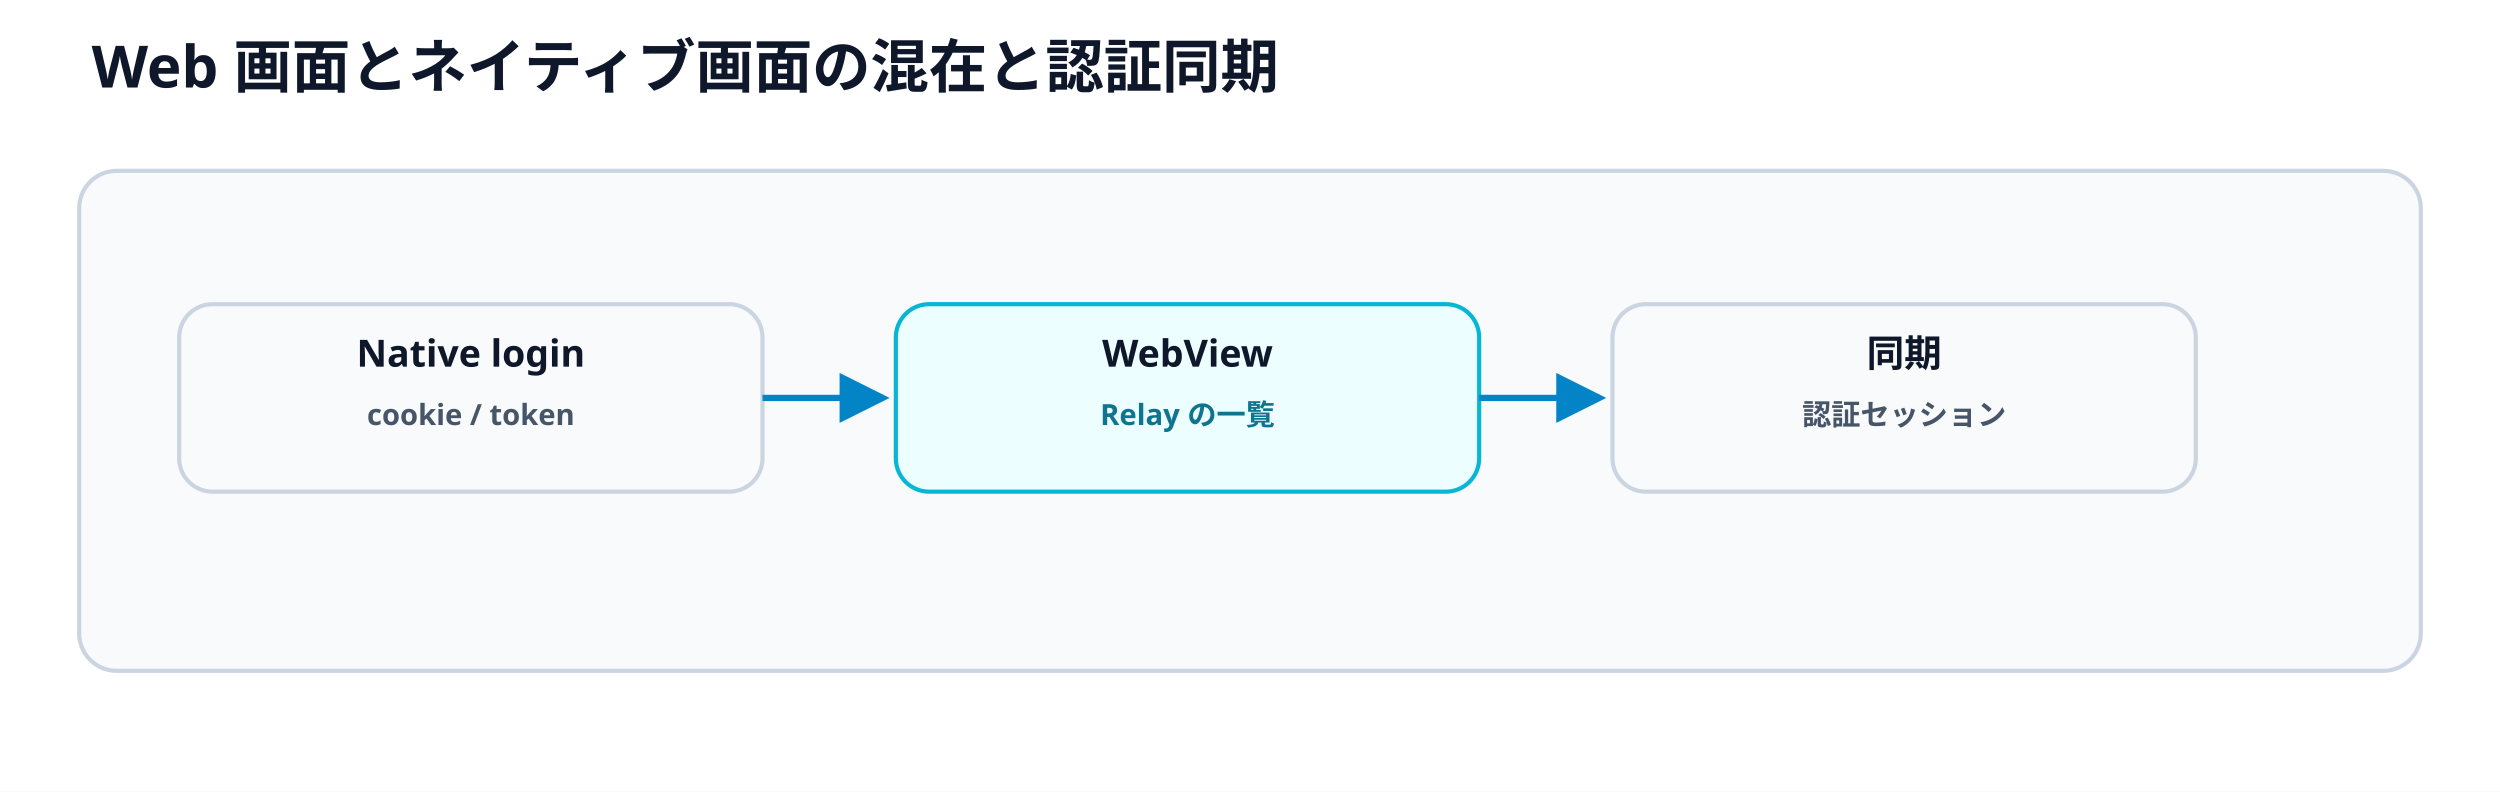
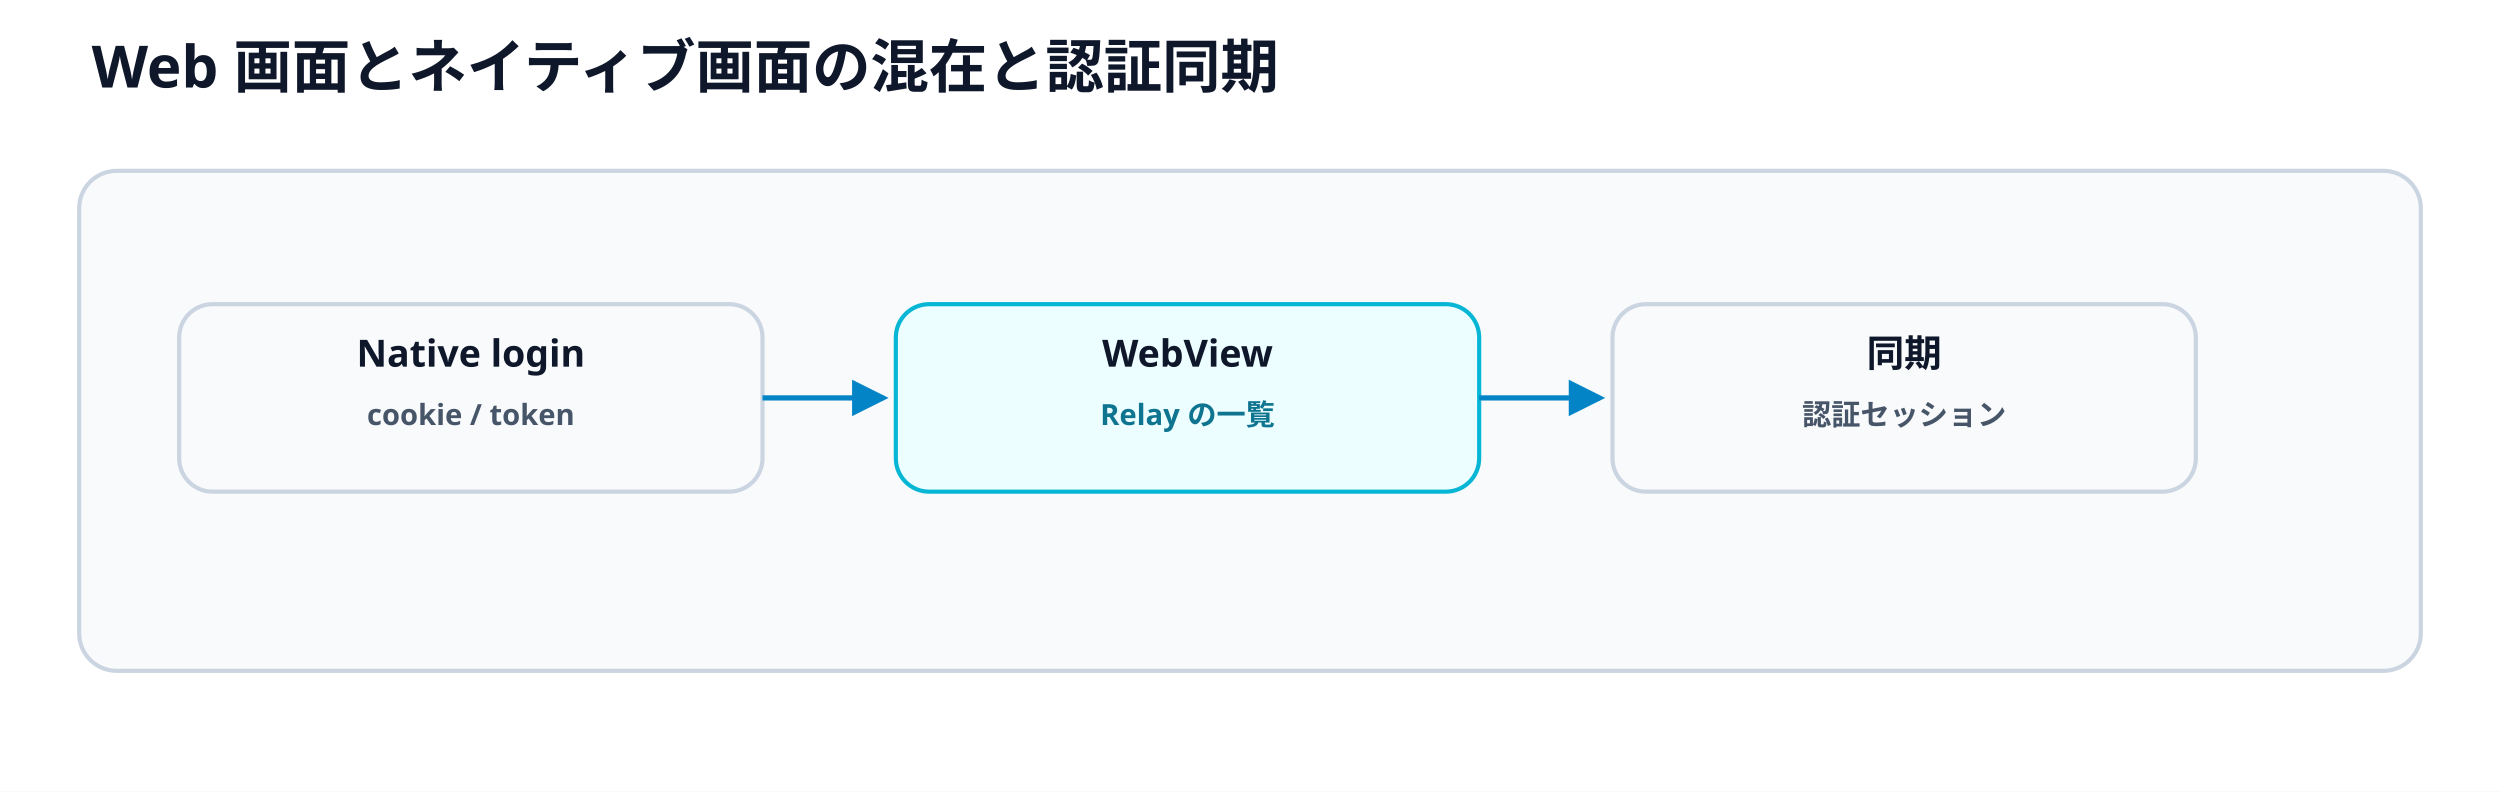
<svg xmlns="http://www.w3.org/2000/svg" width="1200" height="380" viewBox="0 0 1200 380" role="img" aria-labelledby="title desc">
  <defs>
-     <marker id="arrow" markerWidth="8" markerHeight="8" refX="7" refY="4" orient="auto">
-       <path d="M0,0 L8,4 L0,8 z" fill="#0284c7" />
+     <marker id="arrow" markerWidth="7" markerHeight="7" refX="6" refY="3.5" orient="auto">
+       <path d="M0,0 L7,3.5 L0,7 z" fill="#0284c7" />
    </marker>
  </defs>
  <rect width="1200" height="380" fill="#ffffff" />
  <style>
    .title { font: 700 28px 'Hiragino Sans', 'Yu Gothic', sans-serif; fill: #0f172a; }
    .small { font: 600 15px 'Hiragino Sans', 'Yu Gothic', sans-serif; fill: #475569; }
    .tiny { font: 500 13px 'Hiragino Sans', 'Yu Gothic', sans-serif; fill: #64748b; }
  </style>
  <text x="44" y="42" class="title">Web 画面とネイティブ画面の混在と認証同期</text>
  <rect x="38" y="82" width="1124" height="240" rx="18" fill="#f8fafc" stroke="#cbd5e1" stroke-width="2" />
  <rect x="86" y="146" width="280" height="90" rx="16" fill="#f8fafc" stroke="#cbd5e1" stroke-width="2" />
  <rect x="430" y="146" width="280" height="90" rx="16" fill="#ecfeff" stroke="#06b6d4" stroke-width="2" />
  <rect x="774" y="146" width="280" height="90" rx="16" fill="#f8fafc" stroke="#cbd5e1" stroke-width="2" />
  <text x="226" y="176" text-anchor="middle" style="font: 700 18px 'Hiragino Sans', 'Yu Gothic', sans-serif; fill: #0f172a;">
    <tspan x="226" dy="0">Native login</tspan>
  </text>
  <text x="226" y="204" text-anchor="middle" style="font: 700 14px 'Hiragino Sans', 'Yu Gothic', sans-serif; fill: #475569;">
    <tspan x="226" dy="0">cookie / token</tspan>
  </text>
  <text x="570" y="176" text-anchor="middle" style="font: 700 18px 'Hiragino Sans', 'Yu Gothic', sans-serif; fill: #0f172a;">
    <tspan x="570" dy="0">WebView</tspan>
  </text>
  <text x="570" y="204" text-anchor="middle" style="font: 700 14px 'Hiragino Sans', 'Yu Gothic', sans-serif; fill: #0e7490;">
    <tspan x="570" dy="0">Relay の一覧</tspan>
  </text>
  <text x="914" y="176" text-anchor="middle" style="font: 700 18px 'Hiragino Sans', 'Yu Gothic', sans-serif; fill: #0f172a;">
    <tspan x="914" dy="0">同期</tspan>
  </text>
  <text x="914" y="204" text-anchor="middle" style="font: 700 14px 'Hiragino Sans', 'Yu Gothic', sans-serif; fill: #475569;">
    <tspan x="914" dy="0">認証セッション</tspan>
  </text>
-   <line x1="366" y1="191" x2="424" y2="191" stroke="#0284c7" stroke-width="3" fill="none" marker-end="url(#arrow)" />
-   <line x1="710" y1="191" x2="768" y2="191" stroke="#0284c7" stroke-width="3" fill="none" marker-end="url(#arrow)" />
+   <line x1="366" y1="191" x2="424" y2="191" stroke="#0284c7" stroke-width="2.5" fill="none" marker-end="url(#arrow)" />
+   <line x1="710" y1="191" x2="768" y2="191" stroke="#0284c7" stroke-width="2.5" fill="none" marker-end="url(#arrow)" />
</svg>
